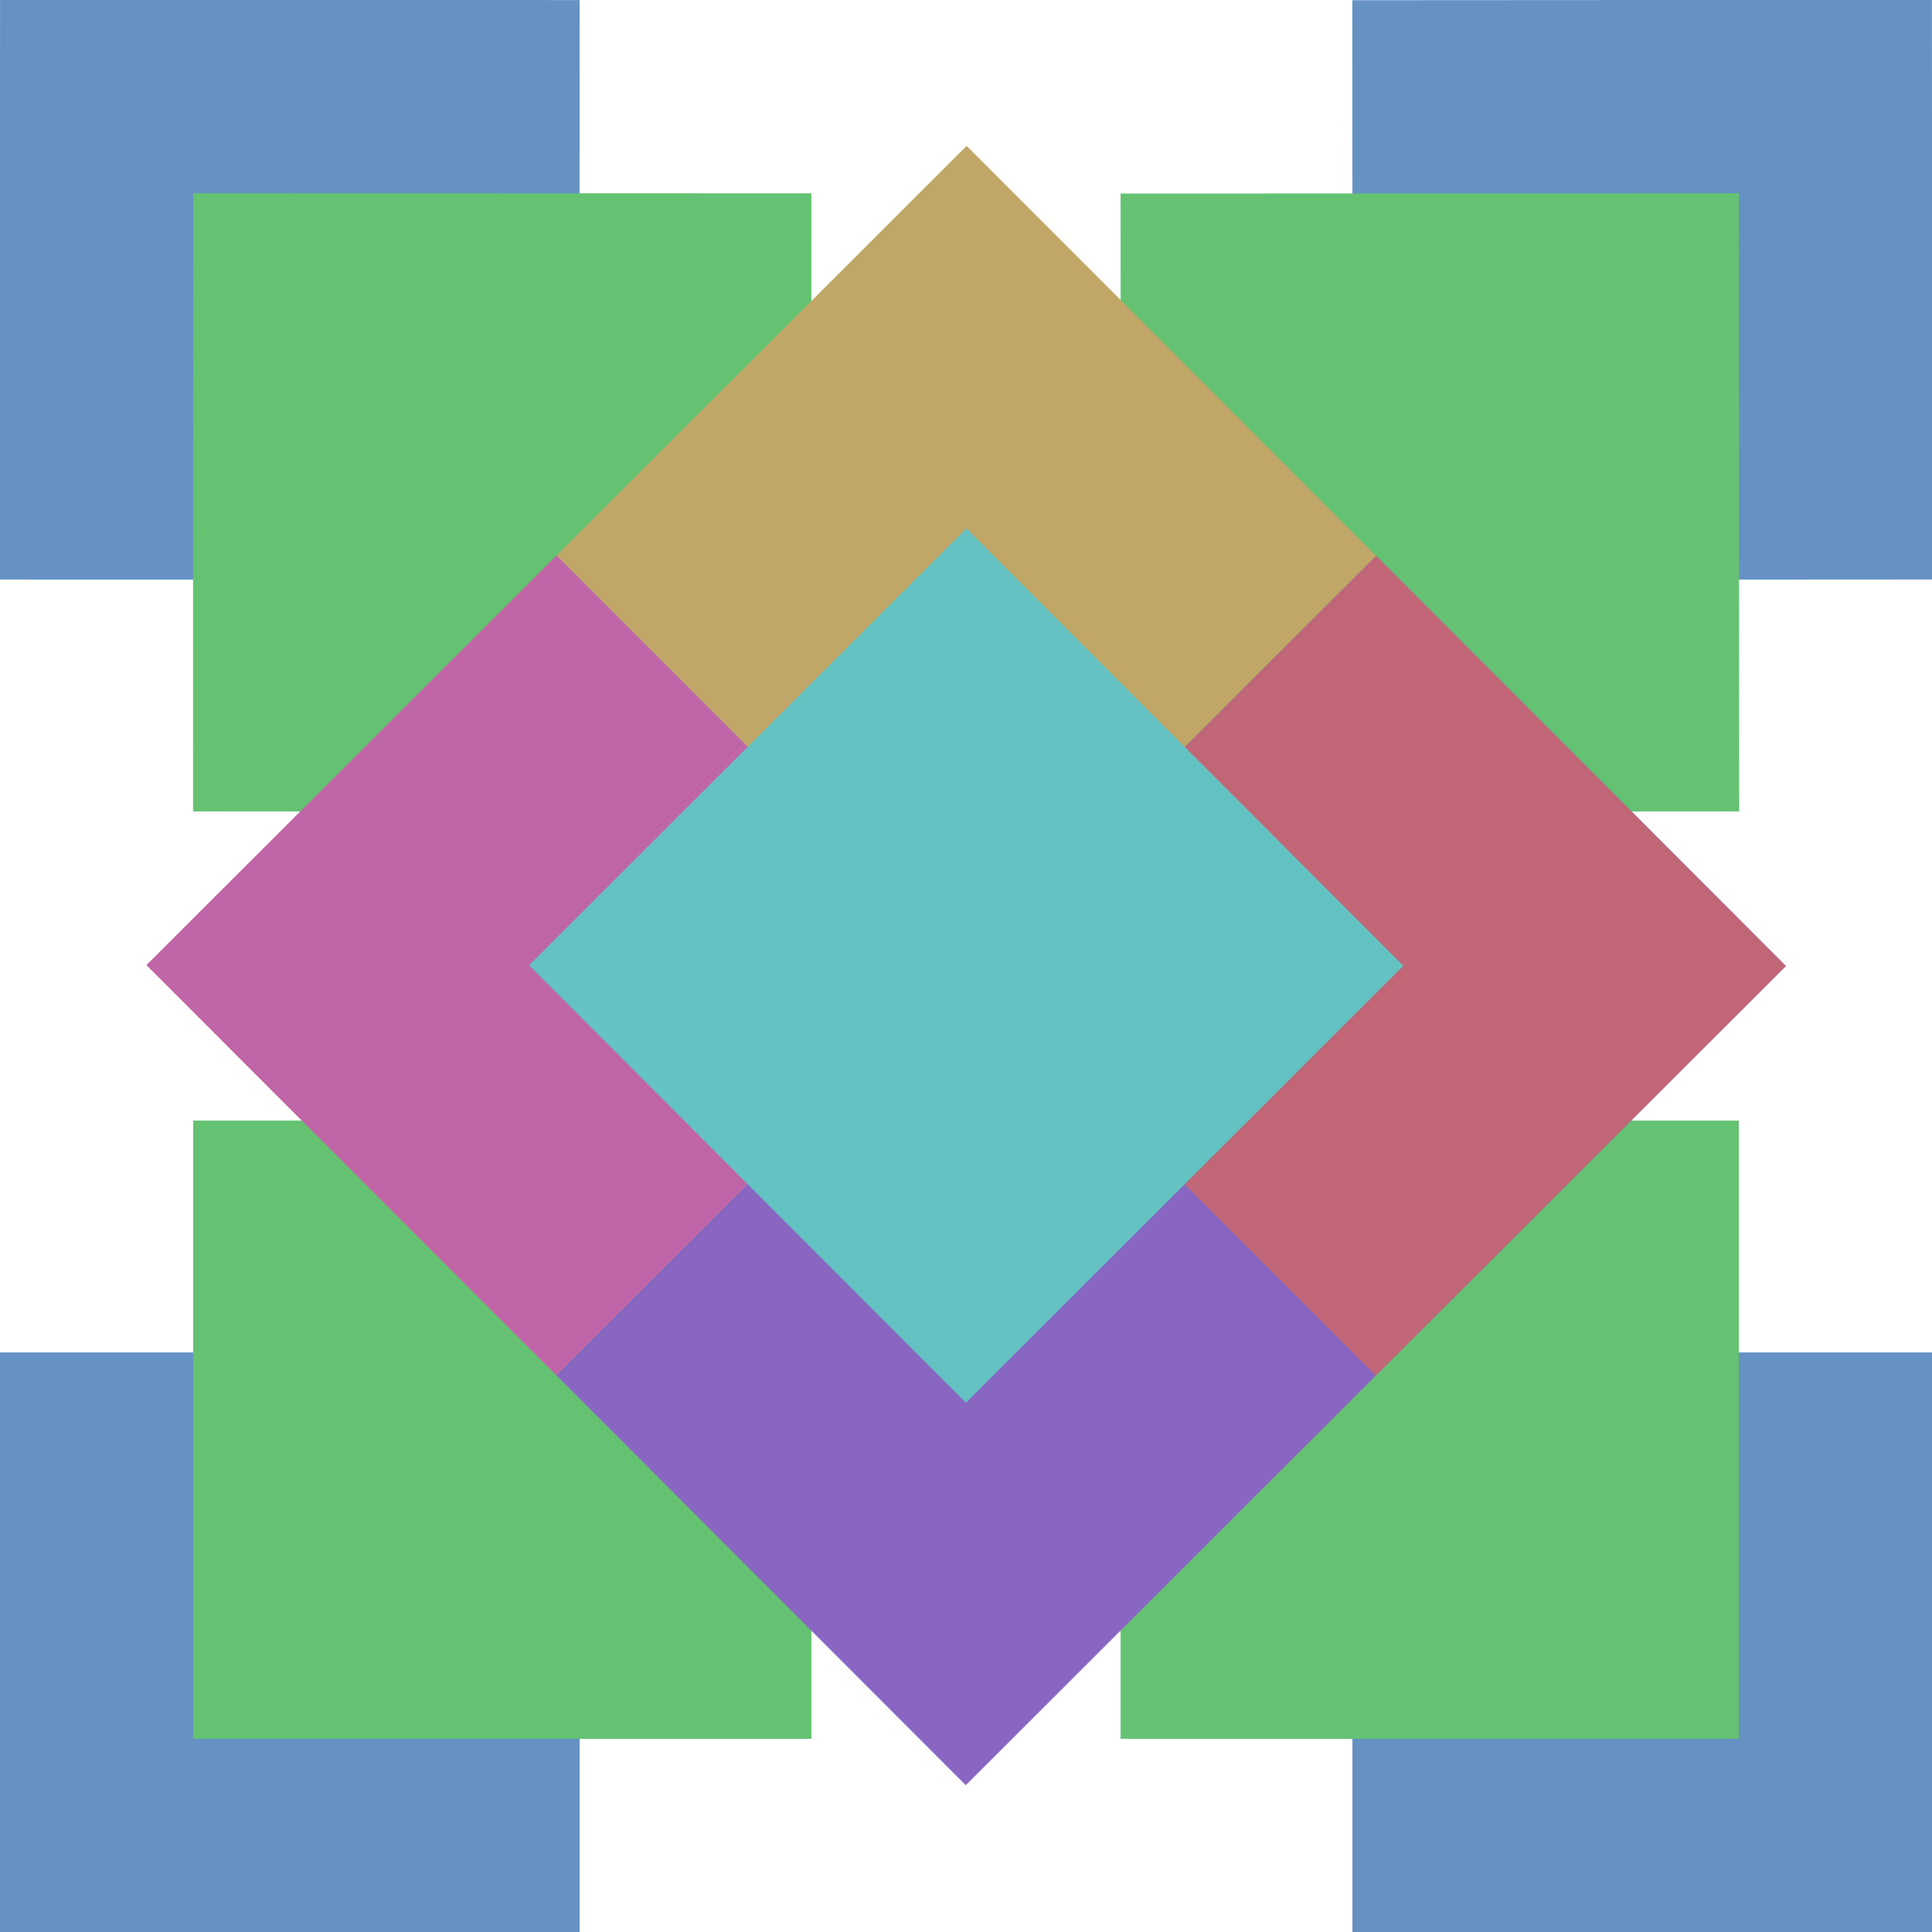
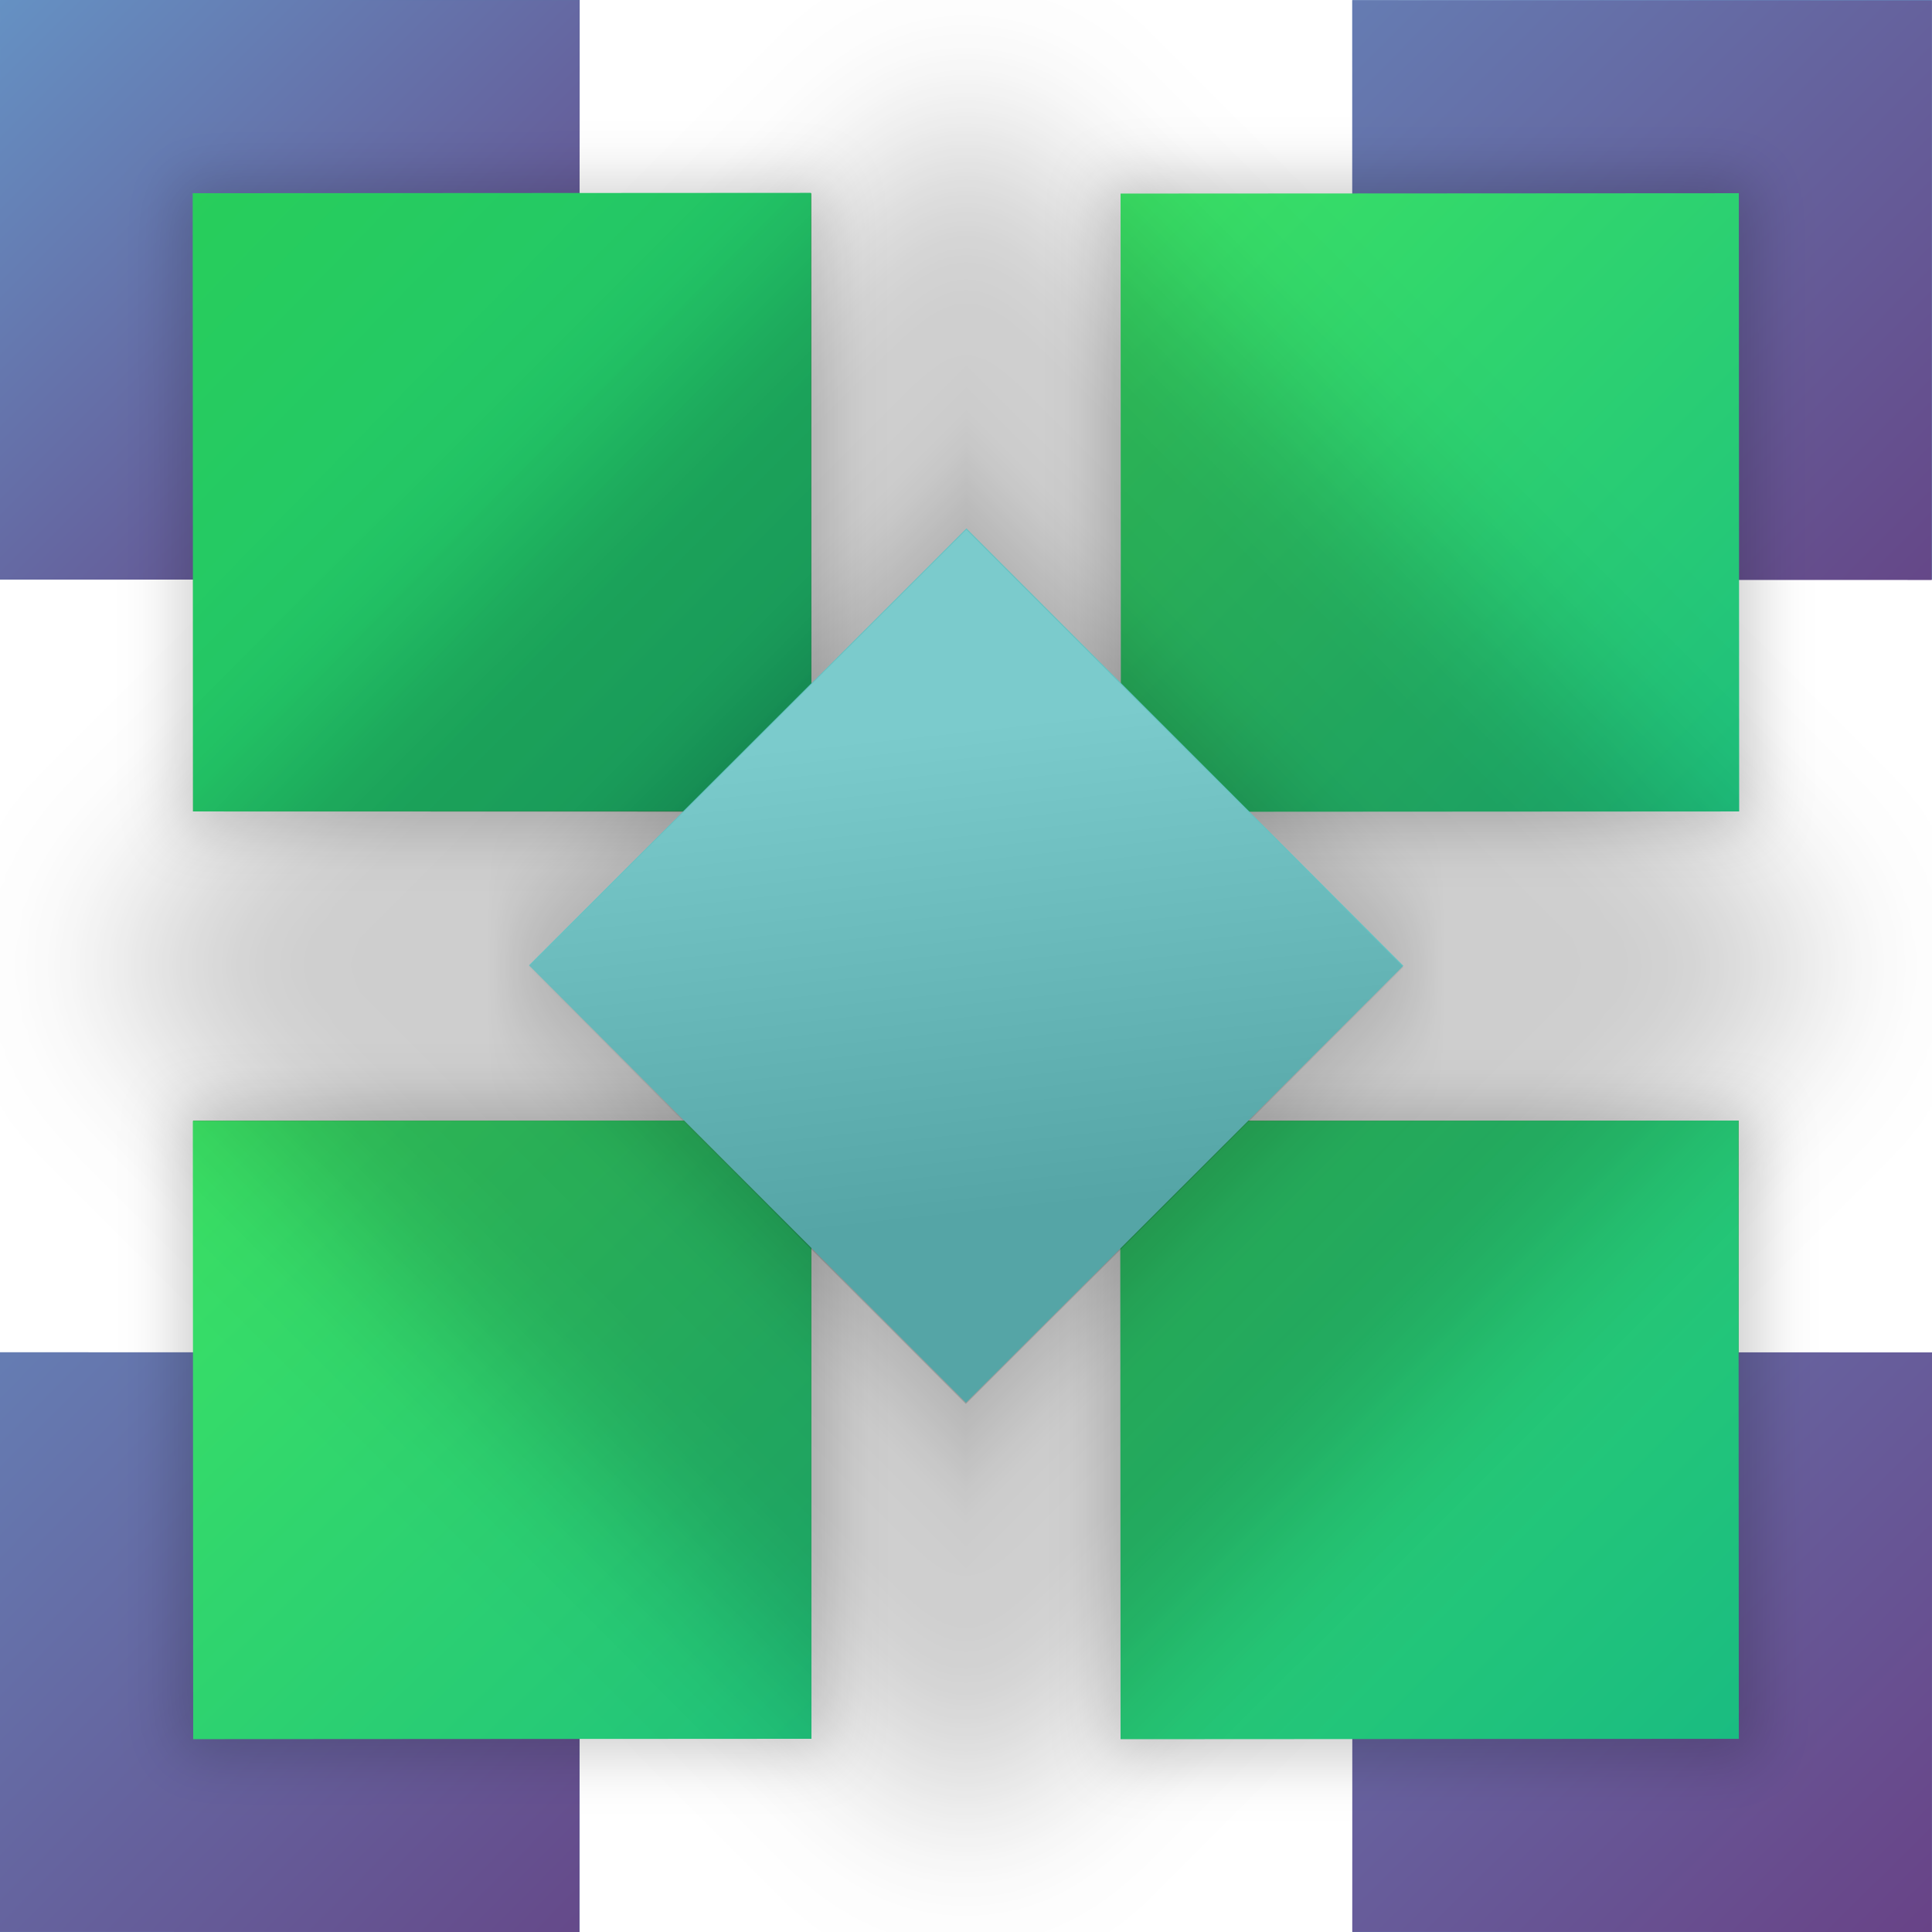
- <svg xmlns="http://www.w3.org/2000/svg" width="500" height="500" viewBox="0 0 132.29 132.29" version="1.1" id="svg8">
-   <defs id="defs2" />
-   <g id="layer1" transform="translate(0,-164.7083)">
+ <svg xmlns="http://www.w3.org/2000/svg" xmlns:xlink="http://www.w3.org/1999/xlink" width="500" height="500" viewBox="0 0 132.29 132.29" version="1.1" id="svg8">
+   <defs id="defs2">
+     <linearGradient id="linearGradient7666">
+       <stop style="stop-color:#6591c3;stop-opacity:1;" offset="0" id="stop7662" />
+       <stop style="stop-color:#654183;stop-opacity:1" offset="1" id="stop7664" />
+     </linearGradient>
+     <linearGradient id="linearGradient7660">
+       <stop style="stop-color:#6591c3;stop-opacity:1;" offset="0" id="stop7656" />
+       <stop style="stop-color:#654183;stop-opacity:1" offset="1" id="stop7658" />
+     </linearGradient>
+     <linearGradient id="linearGradient7654">
+       <stop style="stop-color:#6591c3;stop-opacity:1;" offset="0" id="stop7650" />
+       <stop style="stop-color:#684387;stop-opacity:1" offset="1" id="stop7652" />
+     </linearGradient>
+     <linearGradient id="linearGradient7618">
+       <stop style="stop-color:#6591c3;stop-opacity:1;" offset="0" id="stop7614" />
+       <stop style="stop-color:#0e3c70;stop-opacity:1" offset="1" id="stop7616" />
+     </linearGradient>
+     <linearGradient id="linearGradient7566">
+       <stop id="stop7562" offset="0" style="stop-color:#2fd747;stop-opacity:1" />
+       <stop id="stop7564" offset="1" style="stop-color:#1abc81;stop-opacity:1" />
+     </linearGradient>
+     <linearGradient id="linearGradient5999">
+       <stop style="stop-color:#c0a767;stop-opacity:1;" offset="0" id="stop5995" />
+       <stop style="stop-color:#c066a8;stop-opacity:1" offset="1" id="stop5997" />
+     </linearGradient>
+     <linearGradient id="linearGradient5961">
+       <stop style="stop-color:#65e6e7;stop-opacity:1" offset="0" id="stop5957" />
+       <stop style="stop-color:#2faaab;stop-opacity:1" offset="1" id="stop5959" />
+     </linearGradient>
+     <linearGradient id="linearGradient5945">
+       <stop style="stop-color:#44ec5c;stop-opacity:1" offset="0" id="stop5941" />
+       <stop style="stop-color:#1abc81;stop-opacity:1" offset="1" id="stop5943" />
+     </linearGradient>
+     <linearGradient id="linearGradient5937">
+       <stop style="stop-color:#000000;stop-opacity:0.202" offset="0" id="stop5933" />
+       <stop style="stop-color:#ffffff;stop-opacity:0.202" offset="1" id="stop5935" />
+     </linearGradient>
+     <linearGradient id="linearGradient4556">
+       <stop style="stop-color:#ffffff;stop-opacity:0.15" offset="0" id="stop4552" />
+       <stop style="stop-color:#000000;stop-opacity:0.15" offset="1" id="stop4554" />
+     </linearGradient>
+     <linearGradient xlink:href="#linearGradient4556" id="linearGradient4558" x1="205.714" y1="95.299" x2="232.026" y2="116.388" gradientUnits="userSpaceOnUse" />
+     <linearGradient xlink:href="#linearGradient5937" id="linearGradient5939" x1="-55.607" y1="-220.268" x2="-13.274" y2="-177.934" gradientUnits="userSpaceOnUse" />
+     <linearGradient xlink:href="#linearGradient5945" id="linearGradient5947" x1="-163.315" y1="61.803" x2="-226.636" y2="126.087" gradientUnits="userSpaceOnUse" />
+     <linearGradient xlink:href="#linearGradient5961" id="linearGradient5963" x1="188.894" y1="95.153" x2="231.228" y2="137.486" gradientUnits="userSpaceOnUse" />
+     <linearGradient xlink:href="#linearGradient5999" id="linearGradient6001" x1="190.872" y1="76.772" x2="188.933" y2="155.657" gradientUnits="userSpaceOnUse" />
+     <meshgradient id="meshgradient7485" gradientUnits="userSpaceOnUse" x="26.45" y="26.404" gradientTransform="rotate(45,66.15888,66.11374)">
+       <meshrow id="meshrow7487">
+         <meshpatch id="meshpatch7489">
+           <stop path="c 26.473,0  52.945,0  79.418,0" style="stop-color:#c0a767;stop-opacity:1" id="stop7491" />
+           <stop path="c 0,26.473  0,52.946  0,79.419" style="stop-color:#c06676;stop-opacity:1" id="stop7493" />
+           <stop path="c -26.473,0  -52.945,0  -79.418,0" style="stop-color:#8a66c3;stop-opacity:1" id="stop7495" />
+           <stop path="c 0,-26.473  0,-52.946  0,-79.419" style="stop-color:#c066a8;stop-opacity:1" id="stop7497" />
+         </meshpatch>
+       </meshrow>
+     </meshgradient>
+     <linearGradient gradientTransform="translate(-63.50015,-0.06131611)" xlink:href="#linearGradient5945" id="linearGradient5947-6" x1="-147.734" y1="46.833" x2="-220.34" y2="118.959" gradientUnits="userSpaceOnUse" />
+     <linearGradient xlink:href="#linearGradient5945" id="linearGradient7556" gradientUnits="userSpaceOnUse" gradientTransform="translate(-63.46185,-63.56131)" x1="-163.464" y1="62.248" x2="-232.09" y2="128.391" />
+     <linearGradient xlink:href="#linearGradient7566" id="linearGradient7560" gradientUnits="userSpaceOnUse" gradientTransform="translate(0.06036781,-63.53418)" x1="-146.737" y1="44.973" x2="-236.71" y2="136.987" />
+     <linearGradient xlink:href="#linearGradient7618" id="linearGradient7620" x1="-0.045" y1="-164.705" x2="-39.732" y2="-204.393" gradientUnits="userSpaceOnUse" />
+     <linearGradient xlink:href="#linearGradient7660" id="linearGradient7624" gradientUnits="userSpaceOnUse" x1="15.899" y1="-148.769" x2="-44.801" y2="-208.972" gradientTransform="translate(-92.59205,0.00459456)" />
+     <linearGradient xlink:href="#linearGradient7666" id="linearGradient7634" gradientUnits="userSpaceOnUse" gradientTransform="translate(6.2744141e-6,1.6644922e-6)" x1="-0.045" y1="-164.705" x2="-39.732" y2="-204.393" />
+     <linearGradient xlink:href="#linearGradient7654" id="linearGradient7638" gradientUnits="userSpaceOnUse" gradientTransform="translate(-92.62412,-92.57326)" x1="22.613" y1="-141.22" x2="-39.766" y2="-204.359" />
+     <linearGradient xlink:href="#linearGradient7666" id="linearGradient7642" gradientUnits="userSpaceOnUse" gradientTransform="translate(-0.01995361,-92.59654)" x1="15.899" y1="-148.769" x2="-46.689" y2="-210.65" />
+     <filter style="color-interpolation-filters:sRGB" id="filter7684" x="-0.108" width="1.216" y="-0.108" height="1.216">
+       <feGaussianBlur stdDeviation="2.157" id="feGaussianBlur7686" />
+     </filter>
+     <filter style="color-interpolation-filters:sRGB" id="filter7688" x="-0.108" width="1.216" y="-0.108" height="1.216">
+       <feGaussianBlur stdDeviation="2.157" id="feGaussianBlur7690" />
+     </filter>
+     <filter style="color-interpolation-filters:sRGB" id="filter7692" x="-0.108" width="1.216" y="-0.108" height="1.216">
+       <feGaussianBlur stdDeviation="2.157" id="feGaussianBlur7694" />
+     </filter>
+     <filter style="color-interpolation-filters:sRGB" id="filter7696" x="-0.108" width="1.216" y="-0.108" height="1.216">
+       <feGaussianBlur stdDeviation="2.157" id="feGaussianBlur7698" />
+     </filter>
+     <filter style="color-interpolation-filters:sRGB" id="filter7700" x="-0.108" width="1.216" y="-0.108" height="1.216">
+       <feGaussianBlur stdDeviation="5.394" id="feGaussianBlur7702" />
+     </filter>
+     <filter style="color-interpolation-filters:sRGB" id="filter7704" x="-0.108" width="1.216" y="-0.108" height="1.216">
+       <feGaussianBlur stdDeviation="2.952" id="feGaussianBlur7706" />
+     </filter>
+     <filter style="color-interpolation-filters:sRGB" id="filter7714" x="-0.108" width="1.216" y="-0.108" height="1.216">
+       <feGaussianBlur stdDeviation="2.952" id="feGaussianBlur7716" />
+     </filter>
+   </defs>
+   <g style="display:none" id="g5955">
+     <rect style="opacity:1;fill:#050505;fill-opacity:0.15;fill-rule:evenodd;stroke:#464a48;stroke-width:1.622;stroke-miterlimit:4;stroke-dasharray:none;stroke-opacity:0;filter:url(#filter7714)" id="rect5949" width="46.386" height="46.386" x="186.926" y="93.195" transform="rotate(45.03147,198.6662,-82.35417)" />
+     <rect transform="rotate(45.03147,198.6662,-82.35417)" y="95.153" x="188.894" height="42.333" width="42.333" id="rect5951" style="opacity:1;fill:url(#linearGradient5963);fill-opacity:1;fill-rule:evenodd;stroke:#464a48;stroke-width:1.48;stroke-miterlimit:4;stroke-dasharray:none;stroke-opacity:0" />
+   </g>
+   <g id="layer1" transform="translate(0,-164.7083)" style="display:inline">
    <rect style="opacity:1;fill:#6591c3;fill-opacity:1;fill-rule:evenodd;stroke:#464a48;stroke-width:0.457;stroke-miterlimit:4;stroke-dasharray:none;stroke-opacity:0" id="rect1385-6" width="39.688" height="39.689" x="-3.7529303e-06" y="257.311" />
    <rect style="opacity:1;fill:#64c272;fill-opacity:1;fill-rule:evenodd;stroke:#464a48;stroke-width:0.488;stroke-miterlimit:4;stroke-dasharray:none;stroke-opacity:0" id="rect1385-3-7" width="42.333" height="42.334" x="13.229" y="241.435" />
    <rect style="opacity:1;fill:#6591c3;fill-opacity:1;fill-rule:evenodd;stroke:#464a48;stroke-width:0.457;stroke-miterlimit:4;stroke-dasharray:none;stroke-opacity:0" id="rect1385" width="39.688" height="39.689" x="92.604" y="257.311" />
    <rect style="opacity:1;fill:#64c272;fill-opacity:1;fill-rule:evenodd;stroke:#464a48;stroke-width:0.488;stroke-miterlimit:4;stroke-dasharray:none;stroke-opacity:0" id="rect1385-3" width="42.333" height="42.334" x="76.729" y="241.437" />
    <rect style="opacity:1;fill:#6591c3;fill-opacity:1;fill-rule:evenodd;stroke:#464a48;stroke-width:0.457;stroke-miterlimit:4;stroke-dasharray:none;stroke-opacity:0" id="rect1385-5" width="39.688" height="39.689" x="-204.465" y="92.5" transform="rotate(-90.03319)" />
-     <rect style="opacity:1;fill:#64c272;fill-opacity:1;fill-rule:evenodd;stroke:#464a48;stroke-width:0.488;stroke-miterlimit:4;stroke-dasharray:none;stroke-opacity:0" id="rect1385-3-3" width="42.333" height="42.334" x="-220.34" y="76.625" transform="rotate(-90.03319)" />
-     <rect style="opacity:1;fill:#6591c3;fill-opacity:1;fill-rule:evenodd;stroke:#464a48;stroke-width:0.457;stroke-miterlimit:4;stroke-dasharray:none;stroke-opacity:0" id="rect1385-5-5" width="39.688" height="39.689" x="-39.732" y="-204.393" transform="rotate(-179.9856)" />
+     <rect transform="rotate(-179.9856)" y="-204.389" x="-132.324" height="39.689" width="39.688" id="rect7622" style="opacity:1;fill:url(#linearGradient7624);fill-opacity:1;fill-rule:evenodd;stroke:#464a48;stroke-width:0.457;stroke-miterlimit:4;stroke-dasharray:none;stroke-opacity:0" />
+     <rect transform="matrix(-5.3678655e-4,-0.9265968,0.9265968,-5.3678655e-4,7.18672,14.61575)" y="73.841" x="-223.124" height="47.903" width="47.901" id="rect7576" style="opacity:0.195;fill:#000000;fill-opacity:1;fill-rule:evenodd;stroke:#464a48;stroke-width:0.552;stroke-miterlimit:4;stroke-dasharray:none;stroke-opacity:0;filter:url(#filter7688)" />
+     <rect style="opacity:1;fill:url(#linearGradient5947);fill-opacity:1;fill-rule:evenodd;stroke:#464a48;stroke-width:0.488;stroke-miterlimit:4;stroke-dasharray:none;stroke-opacity:0" id="rect1385-3-3" width="42.333" height="42.334" x="-220.34" y="76.625" transform="rotate(-90.03319)" />
+     <rect style="opacity:1;fill:url(#linearGradient7620);fill-opacity:1;fill-rule:evenodd;stroke:#464a48;stroke-width:0.457;stroke-miterlimit:4;stroke-dasharray:none;stroke-opacity:0" id="rect1385-5-5" width="39.688" height="39.689" x="-39.732" y="-204.393" transform="rotate(-179.9856)" />
    <rect style="opacity:1;fill:#64c272;fill-opacity:1;fill-rule:evenodd;stroke:#464a48;stroke-width:0.488;stroke-miterlimit:4;stroke-dasharray:none;stroke-opacity:0" id="rect1385-3-3-6" width="42.333" height="42.334" x="-55.607" y="-220.268" transform="rotate(-179.9856)" />
-     <rect style="opacity:1;fill:#c0a767;fill-opacity:1;fill-rule:evenodd;stroke:#464a48;stroke-width:1.116;stroke-miterlimit:4;stroke-dasharray:none;stroke-opacity:0" id="rect1402" width="39.688" height="79.374" x="170.374" y="76.632" transform="rotate(45.03147)" />
-     <rect style="opacity:1;fill:#8a66c3;fill-opacity:1;fill-rule:evenodd;stroke:#464a48;stroke-width:1.564;stroke-miterlimit:4;stroke-dasharray:none;stroke-opacity:0" id="rect1404" width="39.688" height="79.374" x="210.061" y="76.632" transform="rotate(45.03147)" />
-     <rect style="opacity:1;fill:#c066a8;fill-opacity:1;fill-rule:evenodd;stroke:#464a48;stroke-width:1.388;stroke-miterlimit:4;stroke-dasharray:none;stroke-opacity:0" id="rect1406" width="39.688" height="39.687" x="170.374" y="116.319" transform="rotate(45.03147)" />
-     <rect style="opacity:1;fill:#c06676;fill-opacity:1;fill-rule:evenodd;stroke:#464a48;stroke-width:1.388;stroke-miterlimit:4;stroke-dasharray:none;stroke-opacity:0" id="rect1406-2" width="39.688" height="39.687" x="210.061" y="76.632" transform="rotate(45.03147)" />
-     <rect style="opacity:1;fill:#64c2c3;fill-opacity:1;fill-rule:evenodd;stroke:#464a48;stroke-width:1.48;stroke-miterlimit:4;stroke-dasharray:none;stroke-opacity:0" id="rect1406-2-9" width="42.333" height="42.333" x="188.894" y="95.153" transform="rotate(45.03147)" />
+     <rect transform="rotate(-179.9856)" y="-220.268" x="-55.607" height="42.334" width="42.333" id="rect5931" style="opacity:1;fill:url(#linearGradient5939);fill-opacity:1;fill-rule:evenodd;stroke:#464a48;stroke-width:0.488;stroke-miterlimit:4;stroke-dasharray:none;stroke-opacity:0" />
+     <rect style="opacity:1;fill:url(#linearGradient7638);fill-opacity:1;fill-rule:evenodd;stroke:#464a48;stroke-width:0.457;stroke-miterlimit:4;stroke-dasharray:none;stroke-opacity:0" id="rect7636" width="39.688" height="39.689" x="-132.356" y="-296.967" transform="rotate(-179.9856)" />
+     <rect transform="matrix(-5.3678655e-4,-0.9265968,0.9265968,-5.3678655e-4,7.480232,78.48661)" y="73.841" x="-223.124" height="47.903" width="47.901" id="rect7610" style="opacity:0.195;fill:#000000;fill-opacity:1;fill-rule:evenodd;stroke:#464a48;stroke-width:0.552;stroke-miterlimit:4;stroke-dasharray:none;stroke-opacity:0;filter:url(#filter7692)" />
+     <rect style="display:inline;opacity:1;fill:url(#linearGradient5947-6);fill-opacity:1;fill-rule:evenodd;stroke:#464a48;stroke-width:0.488;stroke-miterlimit:4;stroke-dasharray:none;stroke-opacity:0" id="rect1385-3-3-5" width="42.333" height="42.334" x="-283.84" y="76.564" transform="rotate(-90.03319)" />
+     <rect style="opacity:1;fill:url(#linearGradient7642);fill-opacity:1;fill-rule:evenodd;stroke:#464a48;stroke-width:0.457;stroke-miterlimit:4;stroke-dasharray:none;stroke-opacity:0" id="rect7640" width="39.688" height="39.689" x="-39.752" y="-296.99" transform="rotate(-179.9856)" />
+     <rect style="opacity:0.195;fill:#000000;fill-opacity:1;fill-rule:evenodd;stroke:#464a48;stroke-width:0.552;stroke-miterlimit:4;stroke-dasharray:none;stroke-opacity:0;filter:url(#filter7696)" id="rect7612" width="47.901" height="47.903" x="-223.124" y="73.841" transform="matrix(-5.3678655e-4,-0.9265968,0.9265968,-5.3678655e-4,-56.28013,78.06713)" />
+     <rect transform="rotate(-90.03319)" y="13.064" x="-283.801" height="42.334" width="42.333" id="rect7554" style="display:inline;opacity:1;fill:url(#linearGradient7556);fill-opacity:1;fill-rule:evenodd;stroke:#464a48;stroke-width:0.488;stroke-miterlimit:4;stroke-dasharray:none;stroke-opacity:0" />
+     <rect style="opacity:1;fill:url(#linearGradient7634);fill-opacity:1;fill-rule:evenodd;stroke:#464a48;stroke-width:0.457;stroke-miterlimit:4;stroke-dasharray:none;stroke-opacity:0" id="rect7632" width="39.688" height="39.689" x="-39.732" y="-204.393" transform="rotate(-179.9856)" />
+     <rect style="opacity:0.173;fill:#000000;fill-opacity:1;fill-rule:evenodd;stroke:#464a48;stroke-width:0.552;stroke-miterlimit:4;stroke-dasharray:none;stroke-opacity:0;filter:url(#filter7684)" id="rect7608" width="47.901" height="47.903" x="-223.124" y="73.841" transform="matrix(-5.3678655e-4,-0.9265968,0.9265968,-5.3678655e-4,-56.33693,14.86255)" />
+     <rect style="display:inline;opacity:1;fill:url(#linearGradient7560);fill-opacity:1;fill-rule:evenodd;stroke:#464a48;stroke-width:0.488;stroke-miterlimit:4;stroke-dasharray:none;stroke-opacity:0" id="rect7558" width="42.333" height="42.334" x="-220.279" y="13.091" transform="rotate(-90.03319)" />
+   </g>
+   <g style="display:inline" id="g5977">
+     <path style="opacity:0.769;fill:#010101;fill-opacity:0.25;fill-rule:evenodd;stroke:#464a48;stroke-width:1.192;stroke-miterlimit:4;stroke-dasharray:none;stroke-opacity:0;filter:url(#filter7700)" d="M 66.192,170.893 6.23,230.789 36.178,260.77 66.126,290.751 96.107,260.803 126.088,230.855 96.139,200.875 Z" id="path5965" transform="translate(0,-164.7083)" />
+     <path style="opacity:1;fill:url(#meshgradient7485);fill-opacity:1;fill-rule:evenodd;stroke:#464a48;stroke-width:1.116;stroke-miterlimit:4;stroke-dasharray:none;stroke-opacity:0" d="M 122.285,66.144 66.19,9.987 38.111,38.035 10.032,66.083 66.127,122.24 94.206,94.192 Z" id="rect5967" />
+   </g>
+   <g id="layer2" style="display:inline">
+     <rect transform="rotate(45.03147,198.6662,-82.35417)" y="93.195" x="186.926" height="46.386" width="46.386" id="rect4579" style="opacity:1;fill:#050505;fill-opacity:0.15;fill-rule:evenodd;stroke:#464a48;stroke-width:1.622;stroke-miterlimit:4;stroke-dasharray:none;stroke-opacity:0;filter:url(#filter7704)" />
+     <rect style="opacity:1;fill:#64c2c3;fill-opacity:1;fill-rule:evenodd;stroke:#464a48;stroke-width:1.48;stroke-miterlimit:4;stroke-dasharray:none;stroke-opacity:0" id="rect1406-2-9" width="42.333" height="42.333" x="188.894" y="95.153" transform="rotate(45.03147,198.6662,-82.35417)" />
+     <rect style="opacity:1;fill:url(#linearGradient4558);fill-opacity:1;fill-rule:evenodd;stroke:#464a48;stroke-width:1.48;stroke-miterlimit:4;stroke-dasharray:none;stroke-opacity:0" id="rect1406-2-9-5" width="42.333" height="42.333" x="188.953" y="95.221" transform="rotate(45.03147,198.6662,-82.35417)" />
  </g>
</svg>
